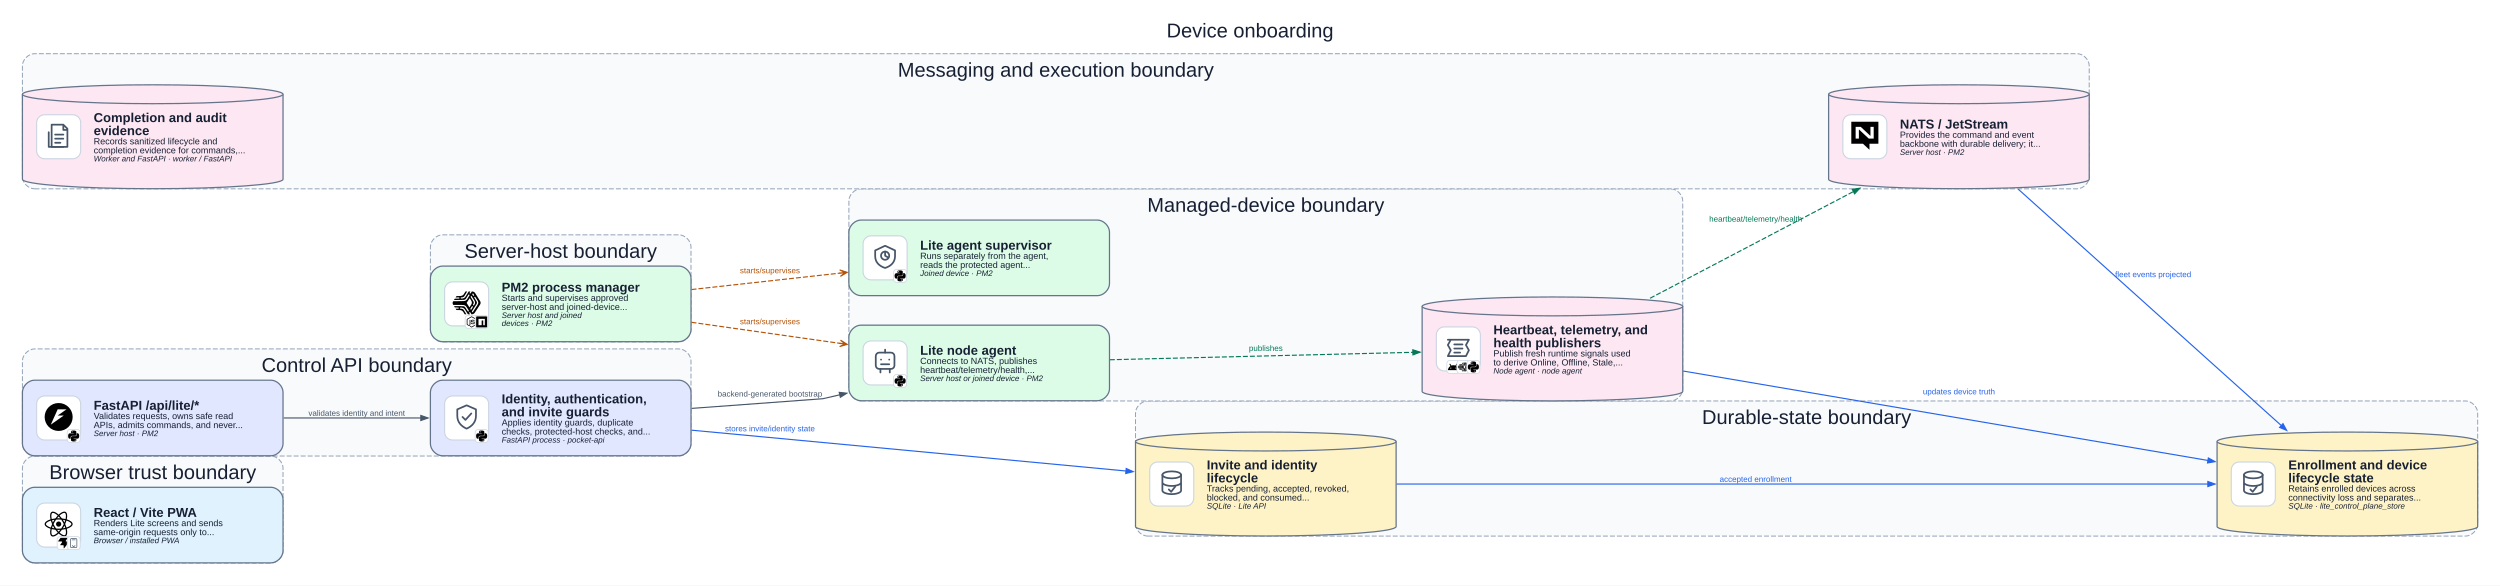
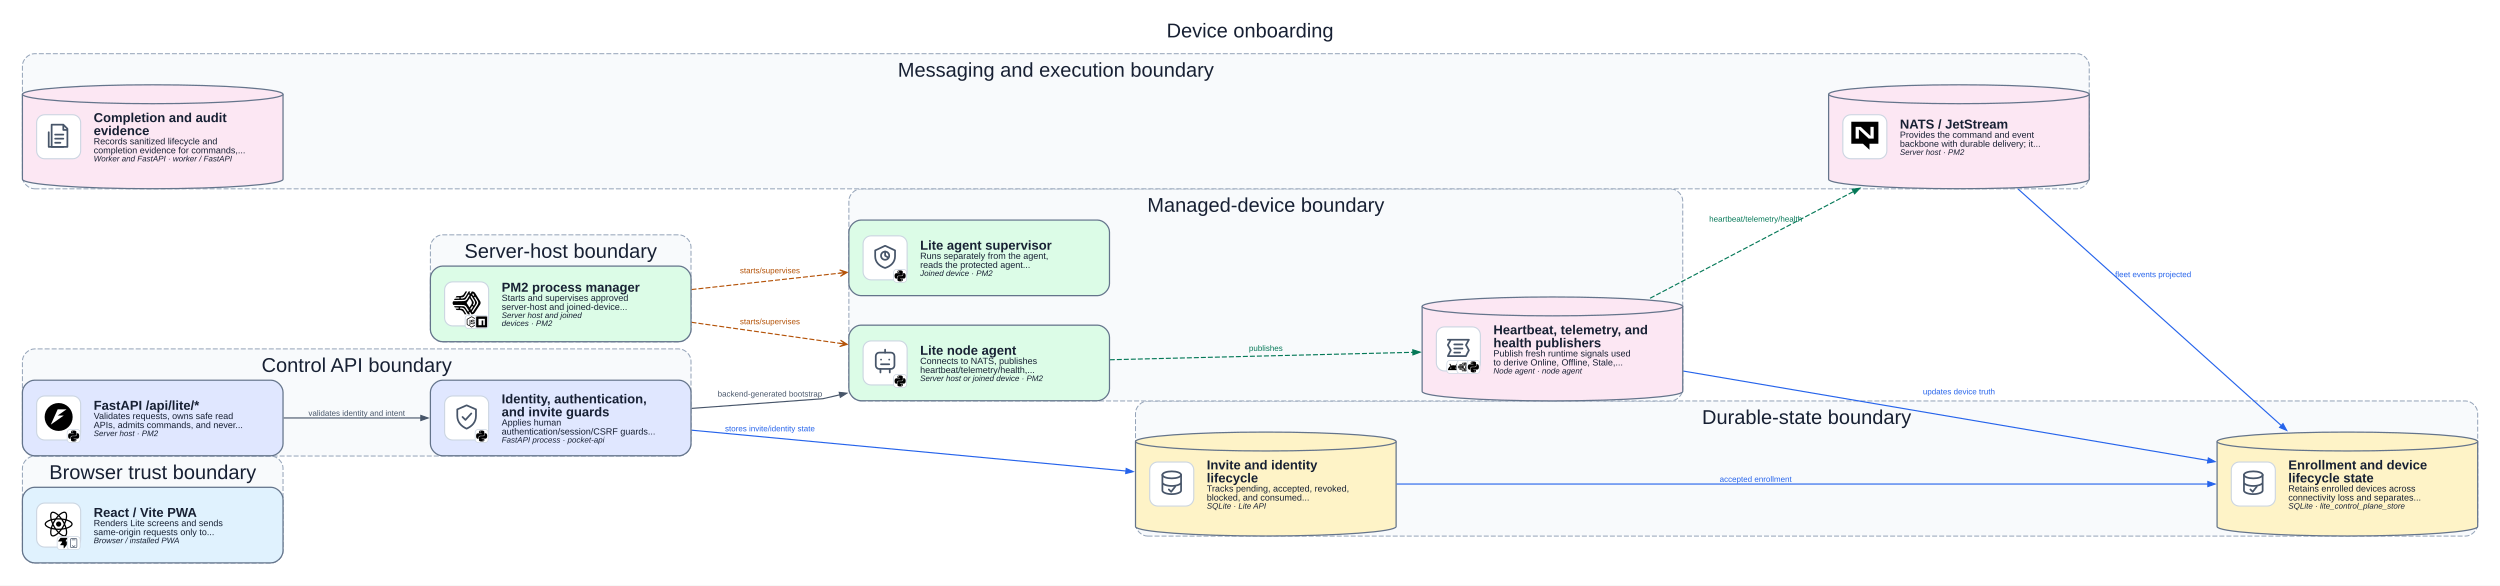
<svg xmlns="http://www.w3.org/2000/svg" xmlns:xlink="http://www.w3.org/1999/xlink" id="pocketlab-device-onboarding-light" role="img" aria-labelledby="pocketlab-device-onboarding-light-title pocketlab-device-onboarding-light-desc" width="2498.00" height="585.00" preserveAspectRatio="xMidYMid meet" focusable="false" viewBox="0.00 0.00 2498.00 585.00">
  <defs class="pl-architecture-icon-symbols">
    <symbol id="pl-icon-brand-android" viewBox="0 0 24 24" overflow="visible">
      <path d="M18.439 5.559c-.675 1.166-1.352 2.332-2.027 3.498-.037-.015-.074-.029-.111-.043-1.825-.696-3.484-.8-4.42-.787-1.855.018-3.354.464-4.26.82-.084-.149-1.753-3.021-2.022-3.486a1.145 1.145 0 0 0-.141-.191c-.331-.364-.905-.486-1.379-.203-.475.282-.714.936-.389 1.502 1.947 3.37-.097-.216 1.947 3.359.017.031-.495.264-1.393 1.018C2.899 12.176.452 14.772 0 18.99h24c-.119-1.111-.369-2.099-.746-3.068-.744-1.912-1.843-3.293-2.74-4.184a12.105 12.105 0 0 0-2.131-1.688c.659-1.122 1.312-2.256 1.965-3.385.208-.361.189-.796-.008-1.119a1.1 1.1 0 0 0-.852-.533c-.522-.054-.939.313-1.049.545zm-.039 8.461c.394.593.324 1.331-.156 1.65-.48.32-1.188.099-1.582-.494-.394-.593-.324-1.331.156-1.65.473-.315 1.181-.109 1.582.494zM7.207 13.527c.48.32.551 1.058.156 1.65-.394.593-1.104.814-1.584.494-.48-.32-.55-1.058-.156-1.65.401-.602 1.109-.811 1.584-.494z" />
    </symbol>
    <symbol id="pl-icon-brand-fastapi" viewBox="0 0 24 24" overflow="visible">
      <path d="M12 .039C5.373.038 0 5.393 0 11.999c-.001 6.607 5.372 11.963 12 11.963 6.628 0 12.001-5.356 12-11.963-0-6.606-5.373-11.96-12-11.96m-.829 5.415h7.55l-7.58 5.328h5.183L5.279 18.544q2.947-6.544 5.892-13.09" />
    </symbol>
    <symbol id="pl-icon-brand-nats" viewBox="0 0 24 24" overflow="visible">
      <path d="M12.004 0H.404v18.807h9.938l1.714 1.602v-.026L15.966 24v-5.193h7.63V0H12.003zm7.578 14.45H15.38L6.898 6.519v7.93H4.116V4.376h4.349l8.344 7.784V4.375h2.773V14.45z" />
    </symbol>
    <symbol id="pl-icon-brand-nodejs" viewBox="0 0 24 24" overflow="visible">
      <path d="M11.998,24c-0.321,0-0.641-0.084-0.922-0.247l-2.936-1.737c-0.438-0.245-0.224-0.332-0.08-0.383 c0.585-0.203,0.703-0.25,1.328-0.604c0.065-0.037,0.151-0.023,0.218,0.017l2.256,1.339c0.082,0.045,0.197,0.045,0.272,0l8.795-5.076 c0.082-0.047,0.134-0.141,0.134-0.238V6.921c0-0.099-0.053-0.192-0.137-0.242l-8.791-5.072c-0.081-0.047-0.189-0.047-0.271,0 L3.075,6.68C2.99,6.729,2.936,6.825,2.936,6.921v10.15c0,0.097,0.054,0.189,0.139,0.235l2.409,1.392 c1.307,0.654,2.108-0.116,2.108-0.89V7.787c0-0.142,0.114-0.253,0.256-0.253h1.115c0.139,0,0.255,0.112,0.255,0.253v10.021 c0,1.745-0.95,2.745-2.604,2.745c-0.508,0-0.909,0-2.026-0.551L2.28,18.675c-0.57-0.329-0.922-0.945-0.922-1.604V6.921 c0-0.659,0.353-1.275,0.922-1.603l8.795-5.082c0.557-0.315,1.296-0.315,1.848,0l8.794,5.082c0.57,0.329,0.924,0.944,0.924,1.603 v10.15c0,0.659-0.354,1.273-0.924,1.604l-8.794,5.078C12.643,23.916,12.324,24,11.998,24z M19.099,13.993 c0-1.9-1.284-2.406-3.987-2.763c-2.731-0.361-3.009-0.548-3.009-1.187c0-0.528,0.235-1.233,2.258-1.233 c1.807,0,2.473,0.389,2.747,1.607c0.024,0.115,0.129,0.199,0.247,0.199h1.141c0.071,0,0.138-0.031,0.186-0.081 c0.048-0.054,0.074-0.123,0.067-0.196c-0.177-2.098-1.571-3.076-4.388-3.076c-2.508,0-4.004,1.058-4.004,2.833 c0,1.925,1.488,2.457,3.895,2.695c2.88,0.282,3.103,0.703,3.103,1.269c0,0.983-0.789,1.402-2.642,1.402 c-2.327,0-2.839-0.584-3.011-1.742c-0.02-0.124-0.126-0.215-0.253-0.215h-1.137c-0.141,0-0.254,0.112-0.254,0.253 c0,1.482,0.806,3.248,4.655,3.248C17.501,17.007,19.099,15.91,19.099,13.993z" />
    </symbol>
    <symbol id="pl-icon-brand-npm" viewBox="0 0 24 24" overflow="visible">
      <path d="M1.763 0C.786 0 0 .786 0 1.763v20.474C0 23.214.786 24 1.763 24h20.474c.977 0 1.763-.786 1.763-1.763V1.763C24 .786 23.214 0 22.237 0zM5.13 5.323l13.837.019-.009 13.836h-3.464l.01-10.382h-3.456L12.04 19.17H5.113z" />
    </symbol>
    <symbol id="pl-icon-brand-pm2" viewBox="0 0 24 24" overflow="visible">
      <path d="M10.43 3.223c-.83 1.386-.906 1.499-1.21 1.81-.633.654-1.417 1.003-2.415 1.074-.187.013-1.265.033-2.702.05-.638.008-.75.011-.766.028-.01.011-.185.274-.39.586l-.37.565.104.005c.056.003.443-.003.858-.011a93.159 93.163 0 011.335-.019c.572 0 .58 0 .667.03.246.084.393.306.355.533a.504.504 0 01-.394.42c-.104.027-.375.034-2.821.075-.426.007-.78.015-.784.02a30.5 30.5 0 00-.747 1.145c.004.004.405 0 .893-.007 3.13-.051 5.844-.092 6.6-.1.727-.008.995-.02 1.19-.054.54-.092.954-.297 1.31-.65.253-.252.475-.572.852-1.23.125-.217.262-.45.307-.52l.138-.223c.033-.054.07-.11.082-.125.033-.038.1-.146.14-.23.034-.07.534-.906.75-1.257.15-.242.232-.312.42-.355.26-.06.58.102.653.332.06.188.033.305-.136.59-1.21 2.035-1.65 2.764-1.887 3.123-.672 1.018-1.684 1.564-2.991 1.613-.105.003-.773.015-1.486.026l-2.052.031-1.591.027a1166.545 1166.596 0 01-3.102.048c-.502.005-.761.013-.78.022a.723.723 0 00-.12.186 2.87 2.87 0 00-.285.793.427.427 0 01-.039.132c-.024.007-.02.787.003.81a.41.41 0 01.04.135c.057.285.197.616.395.932l.092.147 1.316.008c.724.004 2.597.015 4.164.021 1.692.008 2.914.019 3.01.027.318.026.488.052.75.118a3.374 3.374 0 011.652.95c.255.264.38.44.941 1.339.366.584 1.455 2.363 1.494 2.44.142.28.05.571-.223.7a.588.588 0 01-.518.01c-.145-.072-.152-.08-.9-1.29a85.42 85.42 0 00-.512-.822 26.09 26.091 0 01-.344-.565c-.37-.62-.588-.93-.82-1.162a2.367 2.367 0 00-1.164-.627c-.286-.064-.338-.066-2.328-.077a590.763 590.789 0 00-3.215-.014c-.738 0-1.634-.005-1.99-.008-.517-.008-.647-.007-.647.007 0 .008.156.27.348.578l.348.56.332.003c2.407.019 2.53.02 2.619.037.194.04.309.123.386.28a.35.35 0 01.05.212.43.43 0 01-.143.342.568.568 0 01-.251.142c-.075.022-.142.024-1.214.02-.92-.003-1.134 0-1.126.013.04.072.695 1.125.704 1.135.008.007.592.016 1.508.021 1.23.008 1.527.013 1.673.03 1.105.13 1.942.603 2.573 1.457.117.158.248.366.912 1.44l.466.754h.714c.392 0 .714-.003.714-.007s-.257-.42-.57-.924a493.191 493.213 0 01-1.49-2.407 12.643 12.644 0 00-.274-.43 2.395 2.395 0 00-1.434-.97c-.252-.061-.428-.077-.874-.083-.446-.006-.522-.016-.646-.08a.552.552 0 01-.231-.227c-.033-.065-.037-.088-.037-.211 0-.127.003-.145.037-.208a.557.557 0 01.357-.275c.07-.021.13-.024.52-.024.345 0 .48.005.625.024.937.12 1.64.445 2.224 1.027.276.276.397.443.758 1.042.127.209.412.672.636 1.028l1.05 1.686.644 1.04h.905c.722 0 .905-.005.9-.018a23.922 23.923 0 00-.24-.39c-.46-.737-.493-.796-.513-.943-.027-.206.118-.419.345-.5a.548.548 0 01.6.134c.064.063.414.61.936 1.465l.156.255.178-.009a3.32 3.32 0 001.31-.325c.065-.03.125-.056.134-.059a3.149 3.149 0 001.078-.886 541.326 541.35 0 002.393-3.65c2.484-3.806 2.433-3.724 2.554-4.086a2.682 2.682 0 00-.115-2.016c-.048-.103-.838-1.387-2.263-3.683a536.842 536.866 0 00-2.253-3.617 2.936 2.936 0 00-1.1-.915 3.19 3.191 0 00-.902-.316c-.18-.033-.193-.036-.183-.052.004-.008-.106-.01-.292-.01l-.298.005-.265.44c-.588.98-.643 1.068-.726 1.151a.568.568 0 01-.309.169c-.222.04-.496-.093-.59-.287-.03-.057-.033-.084-.033-.204 0-.187-.009-.167.504-1.01a3.41 3.41 0 00.147-.254c0-.007-.29-.012-.71-.012h-.71l-.019.03a441.636 441.636 0 01-1.829 3.028c-.21.347-.468.776-.57.953-.231.396-.326.54-.49.744a4.123 4.123 0 01-.563.56c-.53.411-1.17.66-1.92.747-.361.042-.884.048-1.072.013a.576.576 0 01-.384-.276c-.033-.065-.037-.083-.037-.21 0-.12.004-.147.034-.21a.542.542 0 01.352-.279c.073-.02.16-.027.515-.037.264-.007.485-.02.578-.033a3.15 3.15 0 00.599-.15c.164-.065.396-.19.532-.288a2.87 2.87 0 00.53-.526c.056-.074.325-.509.599-.966.273-.458.8-1.334 1.171-1.947.37-.614.677-1.124.68-1.135.006-.016-.098-.018-.703-.018h-.708l-.622 1.035zm7.036.536c0 .01.005.02.012.022.005.001.101.149.212.327.506.81.692 1.117.72 1.194.036.1.04.231.008.323a.646.646 0 01-.24.262.543.543 0 01-.657-.088c-.08-.075-.165-.201-.46-.685-.11-.182-.214-.346-.229-.366-.016-.024-.022-.046-.016-.066.01-.031.56-.88.601-.925.027-.03.05-.03.05.003zM16.08 5.896c-.004.007 0 .013.005.016.012.004 1.003 1.593 1.574 2.523.48.778.696 1.127.88 1.413.301.469.413.687.526 1.026.115.342.16.653.147 1.005-.007.24-.03.39-.088.624-.102.4-.325.866-.61 1.278-.09.128-.273.322-.304.322-.01 0-.02.005-.02.012 0 .006-.039.025-.086.04a.633.633 0 01-.39-.012.661.661 0 01-.294-.283c-.032-.067-.034-.087-.029-.19.007-.14.036-.202.231-.503.25-.385.352-.596.424-.885.124-.49.063-.976-.184-1.46-.049-.095-.36-.606-.692-1.138a342.675 342.69 0 01-1.16-1.867c-.308-.496-.569-.918-.584-.938-.014-.021-.024-.045-.02-.054.01-.027.59-.907.62-.938.02-.022.03-.026.043-.016.01.008.015.02.01.026zm3.142.909a.59.59 0 01.26.188c.095.117 1.425 2.23 1.911 3.04.28.462.41.75.5 1.103.062.243.086.431.086.689 0 .343-.037.57-.145.897-.126.382-.217.553-.658 1.236-.16.25-.998 1.548-1.858 2.887l-1.862 2.89c-.163.253-.303.47-.31.485-.008.013-.019.023-.027.02a20.635 20.636 0 01-.625-1.006c0-.009.012-.033.025-.052a8337.117 8337.482 0 013.846-5.967c.205-.318.266-.429.343-.62a1.95 1.95 0 00.15-.84c-.014-.316-.077-.54-.254-.894-.13-.266-.255-.476-.562-.95-.125-.193-.269-.42-.319-.504a76.564 76.567 0 00-.486-.789c-.764-1.226-.755-1.21-.757-1.35 0-.118.04-.212.128-.307a.67.67 0 01.32-.184.633.633 0 01.294.027zm-4.54 1.215l.2.325c1.091 1.747 1.137 1.824 1.247 2.043.461.919.465 1.832.014 2.735-.096.19-.135.255-.767 1.236-.848 1.32-.947 1.47-.974 1.5-.022.022-.025.024-.025.003 0-.012-.533-.881-1.184-1.93a193.219 193.227 0 01-1.184-1.918c0-.007.554-.858 1.233-1.892a612.753 612.78 0 001.314-2.007.706.706 0 01.096-.127c.007 0 .02.014.03.033zm2.437 6.843a.675.675 0 01.277.26.469.469 0 01.041.153c.01.133-.024.21-.264.588a820.264 820.3 0 01-1.25 1.954l-.125.194c-.022.04-.026.042-.048.026a29.746 29.747 0 01-.605-.97c-.012-.03 1.237-1.975 1.327-2.068a.55.55 0 01.446-.182.436.436 0 01.201.045z" />
    </symbol>
    <symbol id="pl-icon-brand-python" viewBox="0 0 24 24" overflow="visible">
      <path d="M14.25.18l.9.2.73.26.59.3.45.32.34.34.25.34.16.33.1.3.04.26.02.2-.01.13V8.5l-.05.63-.13.55-.21.46-.26.38-.3.31-.33.25-.35.19-.35.14-.33.1-.3.07-.26.04-.21.02H8.77l-.69.05-.59.14-.5.22-.41.27-.33.32-.27.35-.2.36-.15.37-.1.35-.07.32-.04.27-.02.21v3.06H3.17l-.21-.03-.28-.07-.32-.12-.35-.18-.36-.26-.36-.36-.35-.46-.32-.59-.28-.73-.21-.88-.14-1.05-.05-1.23.06-1.22.16-1.04.24-.87.32-.71.36-.57.4-.44.42-.33.42-.24.4-.16.36-.1.32-.05.24-.01h.16l.06.01h8.16v-.83H6.18l-.01-2.75-.02-.37.05-.34.11-.31.17-.28.25-.26.31-.23.38-.2.44-.18.51-.15.58-.12.64-.1.71-.06.77-.04.84-.02 1.27.05zm-6.3 1.98l-.23.33-.08.41.08.41.23.34.33.22.41.09.41-.09.33-.22.23-.34.08-.41-.08-.41-.23-.33-.33-.22-.41-.09-.41.09zm13.09 3.95l.28.06.32.12.35.18.36.27.36.35.35.47.32.59.28.73.21.88.14 1.04.05 1.23-.06 1.23-.16 1.04-.24.86-.32.71-.36.57-.4.45-.42.33-.42.24-.4.16-.36.09-.32.05-.24.02-.16-.01h-8.22v.82h5.84l.01 2.76.02.36-.05.34-.11.31-.17.29-.25.25-.31.24-.38.2-.44.17-.51.15-.58.13-.64.09-.71.07-.77.04-.84.01-1.27-.04-1.07-.14-.9-.2-.73-.25-.59-.3-.45-.33-.34-.34-.25-.34-.16-.33-.1-.3-.04-.25-.02-.2.01-.13v-5.34l.05-.64.13-.54.21-.46.26-.38.3-.32.33-.24.35-.2.35-.14.33-.1.3-.06.26-.04.21-.02.13-.01h5.84l.69-.05.59-.14.5-.21.41-.28.33-.32.27-.35.2-.36.15-.36.1-.35.07-.32.04-.28.02-.21V6.07h2.09l.14.01zm-6.47 14.25l-.23.33-.08.41.08.41.23.33.33.23.41.08.41-.08.33-.23.23-.33.08-.41-.08-.41-.23-.33-.33-.23-.41-.08-.41.08z" />
    </symbol>
    <symbol id="pl-icon-brand-react" viewBox="0 0 24 24" overflow="visible">
      <path d="M14.23 12.004a2.236 2.236 0 0 1-2.235 2.236 2.236 2.236 0 0 1-2.236-2.236 2.236 2.236 0 0 1 2.235-2.236 2.236 2.236 0 0 1 2.236 2.236zm2.648-10.69c-1.346 0-3.107.96-4.888 2.622-1.78-1.653-3.542-2.602-4.887-2.602-.41 0-.783.093-1.106.278-1.375.793-1.683 3.264-.973 6.365C1.98 8.917 0 10.42 0 12.004c0 1.59 1.99 3.097 5.043 4.03-.704 3.113-.39 5.588.988 6.38.32.187.69.275 1.102.275 1.345 0 3.107-.96 4.888-2.624 1.78 1.654 3.542 2.603 4.887 2.603.41 0 .783-.09 1.106-.275 1.374-.792 1.683-3.263.973-6.365C22.02 15.096 24 13.59 24 12.004c0-1.59-1.99-3.097-5.043-4.032.704-3.11.39-5.587-.988-6.38-.318-.184-.688-.277-1.092-.278zm-.005 1.09v.006c.225 0 .406.044.558.127.666.382.955 1.835.73 3.704-.054.46-.142.945-.25 1.44-.96-.236-2.006-.417-3.107-.534-.66-.905-1.345-1.727-2.035-2.447 1.592-1.48 3.087-2.292 4.105-2.295zm-9.77.02c1.012 0 2.514.808 4.11 2.28-.686.72-1.37 1.537-2.02 2.442-1.107.117-2.154.298-3.113.538-.112-.49-.195-.964-.254-1.42-.23-1.868.054-3.32.714-3.707.19-.09.4-.127.563-.132zm4.882 3.05c.455.468.91.992 1.36 1.564-.44-.02-.89-.034-1.345-.034-.46 0-.915.01-1.36.034.44-.572.895-1.096 1.345-1.565zM12 8.1c.74 0 1.477.034 2.202.093.406.582.802 1.203 1.183 1.86.372.64.71 1.29 1.018 1.946-.308.655-.646 1.31-1.013 1.95-.38.66-.773 1.288-1.18 1.87-.728.063-1.466.098-2.21.098-.74 0-1.477-.035-2.202-.093-.406-.582-.802-1.204-1.183-1.86-.372-.64-.71-1.29-1.018-1.946.303-.657.646-1.313 1.013-1.954.38-.66.773-1.286 1.18-1.868.728-.064 1.466-.098 2.21-.098zm-3.635.254c-.24.377-.48.763-.704 1.16-.225.39-.435.782-.635 1.174-.265-.656-.49-1.31-.676-1.947.64-.15 1.315-.283 2.015-.386zm7.26 0c.695.103 1.365.23 2.006.387-.18.632-.405 1.282-.66 1.933-.2-.39-.41-.783-.64-1.174-.225-.392-.465-.774-.705-1.146zm3.063.675c.484.15.944.317 1.375.498 1.732.74 2.852 1.708 2.852 2.476-.005.768-1.125 1.74-2.857 2.475-.42.18-.88.342-1.355.493-.28-.958-.646-1.956-1.1-2.98.45-1.017.81-2.01 1.085-2.964zm-13.395.004c.278.96.645 1.957 1.1 2.98-.45 1.017-.812 2.01-1.086 2.964-.484-.15-.944-.318-1.37-.5-1.732-.737-2.852-1.706-2.852-2.474 0-.768 1.12-1.742 2.852-2.476.42-.18.88-.342 1.356-.494zm11.678 4.28c.265.657.49 1.312.676 1.948-.64.157-1.316.29-2.016.39.24-.375.48-.762.705-1.158.225-.39.435-.788.636-1.18zm-9.945.02c.2.392.41.783.64 1.175.23.39.465.772.705 1.143-.695-.102-1.365-.23-2.006-.386.18-.63.406-1.282.66-1.933zM17.92 16.32c.112.493.2.968.254 1.423.23 1.868-.054 3.32-.714 3.708-.147.09-.338.128-.563.128-1.012 0-2.514-.807-4.11-2.28.686-.72 1.37-1.536 2.02-2.44 1.107-.118 2.154-.3 3.113-.54zm-11.83.01c.96.234 2.006.415 3.107.532.66.905 1.345 1.727 2.035 2.446-1.595 1.483-3.092 2.295-4.11 2.295-.22-.005-.406-.05-.553-.132-.666-.38-.955-1.834-.73-3.703.054-.46.142-.944.25-1.438zm4.56.64c.44.02.89.034 1.345.034.46 0 .915-.01 1.36-.034-.44.572-.895 1.095-1.345 1.565-.455-.47-.91-.993-1.36-1.565z" />
    </symbol>
    <symbol id="pl-icon-brand-vite" viewBox="0 0 24 24" overflow="visible">
      <path d="M13.056 23.238a.57.57 0 0 1-1.02-.355v-5.202c0-.63-.512-1.143-1.144-1.143H5.148a.57.57 0 0 1-.464-.903l3.777-5.29c.54-.753 0-1.804-.93-1.804H.57a.574.574 0 0 1-.543-.746.6.6 0 0 1 .08-.157L5.008.78a.57.57 0 0 1 .467-.24h14.589a.57.57 0 0 1 .466.903l-3.778 5.29c-.54.755 0 1.806.93 1.806h5.745c.238 0 .424.138.513.322a.56.56 0 0 1-.063.603z" />
    </symbol>
    <symbol id="pl-icon-semantic-agent" viewBox="0 0 48 48" overflow="visible">
      <g fill="none" stroke="#475569" stroke-width="3" stroke-linecap="round" stroke-linejoin="round">
        <rect x="8" y="8" width="32" height="28" rx="6" />
        <path d="M16 36v6M32 36v6M17 20h.1M31 20h.1M17 28h14M24 8V3" />
      </g>
    </symbol>
    <symbol id="pl-icon-semantic-api-guard" viewBox="0 0 48 48" overflow="visible">
      <g fill="none" stroke="#475569" stroke-width="3" stroke-linecap="round" stroke-linejoin="round">
        <path d="M24 4l16 7v11c0 11-7 18-16 22C15 40 8 33 8 22V11z" />
        <path d="M17 24l5 5 10-11" />
      </g>
    </symbol>
    <symbol id="pl-icon-semantic-durable-state" viewBox="0 0 48 48" overflow="visible">
      <g fill="none" stroke="#475569" stroke-width="3" stroke-linecap="round" stroke-linejoin="round">
        <ellipse cx="24" cy="10" rx="16" ry="6" />
        <path d="M8 10v27c0 3 7 6 16 6s16-3 16-6V10M8 23c0 3 7 6 16 6s16-3 16-6" />
        <path d="M19 35l4 4 7-9" />
      </g>
    </symbol>
    <symbol id="pl-icon-semantic-event" viewBox="0 0 48 48" overflow="visible">
      <g fill="none" stroke="#475569" stroke-width="3" stroke-linecap="round" stroke-linejoin="round">
        <path d="M6 10h36l-5 9 5 9-5 10H6l5-10-5-9 5-9z" />
        <path d="M17 18h14M17 25h14M17 32h10" />
      </g>
    </symbol>
    <symbol id="pl-icon-semantic-evidence" viewBox="0 0 48 48" overflow="visible">
      <g fill="none" stroke="#475569" stroke-width="3" stroke-linecap="round" stroke-linejoin="round">
        <path d="M12 5h20l7 7v31H12zM32 5v9h7" />
        <path d="M18 22h14M18 29h14M18 36h9" />
        <path d="M7 18v25h25" />
      </g>
    </symbol>
    <symbol id="pl-icon-semantic-pwa" viewBox="0 0 48 48" overflow="visible">
      <g fill="none" stroke="#475569" stroke-width="3" stroke-linecap="round" stroke-linejoin="round">
        <rect x="10" y="4" width="28" height="40" rx="5" />
        <path d="M17 10h14M18 35l6 5 6-5" />
      </g>
    </symbol>
    <symbol id="pl-icon-semantic-supervisor" viewBox="0 0 48 48" overflow="visible">
      <g fill="none" stroke="#475569" stroke-width="3" stroke-linecap="round" stroke-linejoin="round">
        <path d="M24 5l17 8v10c0 10-7 17-17 20C14 40 7 33 7 23V13z" />
        <circle cx="24" cy="22" r="7" />
        <path d="M24 15v7l5 3" />
      </g>
    </symbol>
  </defs>
  <g id="graph0" class="graph" transform="scale(1 1) rotate(0) translate(14.4 570.65)">
    <polygon fill="#ffffff" stroke="none" points="-14.4,14.4 -14.4,-570.65 2483.7,-570.65 2483.7,14.4 -14.4,14.4" />
    <text xml:space="preserve" text-anchor="middle" x="1234.65" y="-533.25" font-family="Arial" font-size="20.00" fill="#172033">Device onboarding</text>
    <g id="clust1" class="cluster">
      <path fill="#f8fafc" stroke="#94a3b8" stroke-dasharray="5,2" d="M20,-8C20,-8 256.4,-8 256.4,-8 262.4,-8 268.4,-14 268.4,-20 268.4,-20 268.4,-103 268.4,-103 268.4,-109 262.4,-115 256.4,-115 256.4,-115 20,-115 20,-115 14,-115 8,-109 8,-103 8,-103 8,-20 8,-20 8,-14 14,-8 20,-8" />
      <text xml:space="preserve" text-anchor="middle" x="138.2" y="-92" font-family="Arial" font-size="20.00" fill="#172033">Browser trust boundary</text>
    </g>
    <g id="clust2" class="cluster">
      <path fill="#f8fafc" stroke="#94a3b8" stroke-dasharray="5,2" d="M20,-115C20,-115 664.05,-115 664.05,-115 670.05,-115 676.05,-121 676.05,-127 676.05,-127 676.05,-210 676.05,-210 676.05,-216 670.05,-222 664.05,-222 664.05,-222 20,-222 20,-222 14,-222 8,-216 8,-210 8,-210 8,-127 8,-127 8,-121 14,-115 20,-115" />
      <text xml:space="preserve" text-anchor="middle" x="342.02" y="-199" font-family="Arial" font-size="20.00" fill="#172033">Control API boundary</text>
    </g>
    <g id="clust3" class="cluster">
      <path fill="#f8fafc" stroke="#94a3b8" stroke-dasharray="5,2" d="M1132.2,-35C1132.2,-35 2449.3,-35 2449.3,-35 2455.3,-35 2461.3,-41 2461.3,-47 2461.3,-47 2461.3,-158 2461.3,-158 2461.3,-164 2455.3,-170 2449.3,-170 2449.3,-170 1132.2,-170 1132.2,-170 1126.2,-170 1120.2,-164 1120.2,-158 1120.2,-158 1120.2,-47 1120.2,-47 1120.2,-41 1126.2,-35 1132.2,-35" />
      <text xml:space="preserve" text-anchor="middle" x="1790.75" y="-147" font-family="Arial" font-size="20.00" fill="#172033">Durable-state boundary</text>
    </g>
    <g id="clust4" class="cluster">
      <path fill="#f8fafc" stroke="#94a3b8" stroke-dasharray="5,2" d="M845.8,-170C845.8,-170 1655,-170 1655,-170 1661,-170 1667,-176 1667,-182 1667,-182 1667,-370 1667,-370 1667,-376 1661,-382 1655,-382 1655,-382 845.8,-382 845.8,-382 839.8,-382 833.8,-376 833.8,-370 833.8,-370 833.8,-182 833.8,-182 833.8,-176 839.8,-170 845.8,-170" />
      <text xml:space="preserve" text-anchor="middle" x="1250.4" y="-359" font-family="Arial" font-size="20.00" fill="#172033">Managed-device boundary</text>
    </g>
    <g id="clust5" class="cluster">
      <path fill="#f8fafc" stroke="#94a3b8" stroke-dasharray="5,2" d="M20,-382C20,-382 2061.15,-382 2061.15,-382 2067.15,-382 2073.15,-388 2073.15,-394 2073.15,-394 2073.15,-505 2073.15,-505 2073.15,-511 2067.15,-517 2061.15,-517 2061.15,-517 20,-517 20,-517 14,-517 8,-511 8,-505 8,-505 8,-394 8,-394 8,-388 14,-382 20,-382" />
      <text xml:space="preserve" text-anchor="middle" x="1040.57" y="-494" font-family="Arial" font-size="20.00" fill="#172033">Messaging and execution boundary</text>
    </g>
    <g id="clust6" class="cluster">
      <path fill="#f8fafc" stroke="#94a3b8" stroke-dasharray="5,2" d="M427.65,-229C427.65,-229 664.05,-229 664.05,-229 670.05,-229 676.05,-235 676.05,-241 676.05,-241 676.05,-324 676.05,-324 676.05,-330 670.05,-336 664.05,-336 664.05,-336 427.65,-336 427.65,-336 421.65,-336 415.65,-330 415.65,-324 415.65,-324 415.65,-241 415.65,-241 415.65,-235 421.65,-229 427.65,-229" />
      <text xml:space="preserve" text-anchor="middle" x="545.85" y="-313" font-family="Arial" font-size="20.00" fill="#172033">Server-host boundary</text>
    </g>
    <g id="edge2" class="edge">
      <g id="a_edge2">
        <a xlink:title="validates identity and intent (Python)">
          <path fill="none" stroke="#475569" stroke-width="1.15" d="M268.94,-153C312.73,-153 361.77,-153 406.22,-153" />
          <polygon fill="#475569" stroke="#475569" stroke-width="1.15" points="406.1,-155.52 413.3,-153 406.1,-150.48 406.1,-155.52" />
        </a>
      </g>
      <text xml:space="preserve" text-anchor="middle" x="342.02" y="-155.15" font-family="Arial" font-size="8.00" fill="#475569">validates identity and intent</text>
    </g>
    <g id="edge9" class="edge">
      <g id="a_edge9">
        <a xlink:title="stores invite/identity state (SQLite)">
          <path fill="none" stroke="#2563eb" stroke-width="1.15" d="M676.53,-140.82C799.87,-129.23 984.83,-111.85 1110.99,-100" />
          <polygon fill="#2563eb" stroke="#2563eb" stroke-width="1.15" points="1110.92,-102.54 1117.85,-99.36 1110.45,-97.52 1110.92,-102.54" />
        </a>
      </g>
      <text xml:space="preserve" text-anchor="middle" x="754.92" y="-139.69" font-family="Arial" font-size="8.00" fill="#2563eb">stores invite/identity state</text>
    </g>
    <g id="edge3" class="edge">
      <g id="a_edge3">
        <a xlink:title="backend-generated bootstrap (Shell artifact)">
          <path fill="none" stroke="#475569" stroke-width="1.15" d="M676.56,-162.57C742.05,-167.4 807.8,-172.25 807.8,-172.25 807.8,-172.25 814.35,-173.76 824.76,-176.16" />
          <polygon fill="#475569" stroke="#475569" stroke-width="1.15" points="824.15,-178.6 831.73,-177.76 825.28,-173.69 824.15,-178.6" />
        </a>
      </g>
      <text xml:space="preserve" text-anchor="middle" x="754.92" y="-174.4" font-family="Arial" font-size="8.00" fill="#475569">backend-generated bootstrap</text>
    </g>
    <g id="edge4" class="edge">
      <g id="a_edge4">
        <a xlink:title="accepted enrollment (SQLite)">
          <path fill="none" stroke="#2563eb" stroke-width="1.15" d="M1380.98,-87C1585.58,-87 1981.75,-87 2191.7,-87" />
          <polygon fill="#2563eb" stroke="#2563eb" stroke-width="1.15" points="2191.69,-89.52 2198.89,-87 2191.69,-84.48 2191.69,-89.52" />
        </a>
      </g>
      <text xml:space="preserve" text-anchor="middle" x="1739.87" y="-89.15" font-family="Arial" font-size="8.00" fill="#2563eb">accepted enrollment</text>
    </g>
    <g id="edge1" class="edge">
      <g id="a_edge1">
        <a xlink:title="publishes (NATS)">
          <path fill="none" stroke="#047857" stroke-width="1.15" stroke-dasharray="5,2" d="M1094.52,-211.18C1184.86,-213.39 1305.25,-216.35 1397.46,-218.61" />
          <polygon fill="#047857" stroke="#047857" stroke-width="1.15" points="1397.3,-221.12 1404.56,-218.78 1397.42,-216.09 1397.3,-221.12" />
        </a>
      </g>
      <text xml:space="preserve" text-anchor="middle" x="1250.4" y="-220.01" font-family="Arial" font-size="8.00" fill="#047857">publishes</text>
    </g>
    <g id="edge10" class="edge">
      <g id="a_edge10">
        <a xlink:title="updates device truth (SQLite)">
          <path fill="none" stroke="#2563eb" stroke-width="1.15" d="M1667.3,-199.93C1811.63,-175.34 2044.09,-135.73 2191.86,-110.55" />
          <polygon fill="#2563eb" stroke="#2563eb" stroke-width="1.15" points="2192.2,-113.05 2198.87,-109.36 2191.35,-108.08 2192.2,-113.05" />
        </a>
      </g>
      <text xml:space="preserve" text-anchor="middle" x="1942.95" y="-176.63" font-family="Arial" font-size="8.00" fill="#2563eb">updates device truth</text>
    </g>
    <g id="edge8" class="edge">
      <g id="a_edge8">
        <a xlink:title="heartbeat/telemetry/health (NATS)">
          <path fill="none" stroke="#047857" stroke-width="1.15" stroke-dasharray="5,2" d="M1634.35,-272.64C1695.71,-304.84 1775.13,-346.49 1837.9,-379.42" />
          <polygon fill="#047857" stroke="#047857" stroke-width="1.15" points="1836.38,-381.47 1843.93,-382.58 1838.72,-377 1836.38,-381.47" />
        </a>
      </g>
      <text xml:space="preserve" text-anchor="middle" x="1739.87" y="-349.14" font-family="Arial" font-size="8.00" fill="#047857">heartbeat/telemetry/health</text>
    </g>
    <g id="edge5" class="edge">
      <g id="a_edge5">
        <a xlink:title="fleet events projected (NATS/SQLite)">
          <path fill="none" stroke="#2563eb" stroke-width="1.15" d="M2002.18,-381.67C2072.84,-318.18 2191.63,-211.43 2265.18,-145.34" />
          <polygon fill="#2563eb" stroke="#2563eb" stroke-width="1.15" points="2266.75,-147.32 2270.42,-140.63 2263.38,-143.57 2266.75,-147.32" />
        </a>
      </g>
      <text xml:space="preserve" text-anchor="middle" x="2137.02" y="-293.73" font-family="Arial" font-size="8.00" fill="#2563eb">fleet events projected</text>
    </g>
    <g id="edge6" class="edge">
      <g id="a_edge6">
        <a xlink:title="starts/supervises (Local process)">
          <path fill="none" stroke="#b45309" stroke-width="1.15" stroke-dasharray="5,2" d="M676.53,-248.62C723.77,-241.92 777.32,-234.32 825.24,-227.53" />
          <polygon fill="#b45309" stroke="#b45309" stroke-width="1.15" points="832.11,-226.56 825.44,-230.78 829.95,-226.94 824.99,-227.64 824.98,-227.57 824.97,-227.49 829.92,-226.79 824.53,-224.36 832.11,-226.56" />
        </a>
      </g>
      <text xml:space="preserve" text-anchor="middle" x="754.92" y="-246.67" font-family="Arial" font-size="8.00" fill="#b45309">starts/supervises</text>
    </g>
    <g id="edge7" class="edge">
      <g id="a_edge7">
        <a xlink:title="starts/supervises (Local process)">
          <path fill="none" stroke="#b45309" stroke-width="1.15" stroke-dasharray="5,2" d="M676.53,-281.33C723.77,-286.56 777.32,-292.48 825.24,-297.77" />
          <polygon fill="#b45309" stroke="#b45309" stroke-width="1.15" points="832.11,-298.53 824.59,-300.96 829.91,-298.36 824.94,-297.81 824.95,-297.74 824.96,-297.67 829.93,-298.22 825.31,-294.52 832.11,-298.53" />
        </a>
      </g>
      <text xml:space="preserve" text-anchor="middle" x="754.92" y="-297.62" font-family="Arial" font-size="8.00" fill="#b45309">starts/supervises</text>
    </g>
    <g id="node1" class="node">
      <g id="a_node1">
        <a xlink:href="../../../../generated/production/architecture/components/pwa/" xlink:title="React / Vite PWA. Renders Lite screens and sends same-origin requests only to FastAPI through Caddy." target="_top">
          <path fill="#e0f2fe" stroke="#64748b" stroke-width="1.25" d="M256.4,-83.76C256.4,-83.76 20,-83.76 20,-83.76 14,-83.76 8,-77.76 8,-71.76 8,-71.76 8,-20.24 8,-20.24 8,-14.24 14,-8.24 20,-8.24 20,-8.24 256.4,-8.24 256.4,-8.24 262.4,-8.24 268.4,-14.24 268.4,-20.24 268.4,-20.24 268.4,-71.76 268.4,-71.76 268.4,-77.76 262.4,-83.76 256.4,-83.76" />
          <g id="a_node1_0">
            <g class="pl-node-icon" data-component="pwa" data-icon-cell="15.20,-78.00,58.00,64.00" data-icon-tile="22.20,-68.00,44.00,44.00" aria-hidden="true">
              <rect class="pl-node-icon__tile" x="22.20" y="-68.00" width="44.00" height="44.00" rx="8" fill="#ffffff" stroke="#cbd5e1" stroke-width="1.1" />
              <use class="pl-node-icon__primary" href="#pl-icon-brand-react" x="30.20" y="-61.00" width="28.00" height="28.00" preserveAspectRatio="xMidYMid meet" aria-hidden="true" />
              <rect class="pl-node-icon__badge-tile" x="42.70" y="-34.50" width="13.00" height="13.00" rx="3" fill="#ffffff" stroke="#cbd5e1" stroke-width="0.7" />
              <use class="pl-node-icon__badge" href="#pl-icon-brand-vite" x="43.70" y="-33.50" width="11.00" height="11.00" preserveAspectRatio="xMidYMid meet" aria-hidden="true" />
              <rect class="pl-node-icon__badge-tile" x="52.70" y="-34.50" width="13.00" height="13.00" rx="3" fill="#ffffff" stroke="#cbd5e1" stroke-width="0.7" />
              <use class="pl-node-icon__badge" href="#pl-icon-semantic-pwa" x="53.70" y="-33.50" width="11.00" height="11.00" preserveAspectRatio="xMidYMid meet" aria-hidden="true" />
            </g>
          </g>
          <text xml:space="preserve" text-anchor="start" x="79.2" y="-54.15" font-family="Arial" font-weight="bold" font-size="13.00" fill="#172033">React / Vite PWA</text>
          <text xml:space="preserve" text-anchor="start" x="79.2" y="-44.95" font-family="Arial" font-size="9.00" fill="#172033">Renders Lite screens and sends</text>
          <text xml:space="preserve" text-anchor="start" x="79.2" y="-35.95" font-family="Arial" font-size="9.00" fill="#172033">same-origin requests only to...</text>
          <text xml:space="preserve" text-anchor="start" x="79.2" y="-27.9" font-family="Arial" font-style="italic" font-size="8.00" fill="#172033">Browser / installed PWA</text>
        </a>
      </g>
    </g>
    <g id="node2" class="node">
      <g id="a_node2">
        <a xlink:href="../../../../generated/production/architecture/components/lite-api/" xlink:title="FastAPI /api/lite/*. Validates requests, owns safe read APIs, admits commands, and never delegates browser execution directly to NATS or shell." target="_top">
          <path fill="#e0e7ff" stroke="#64748b" stroke-width="1.25" d="M256.4,-190.76C256.4,-190.76 20,-190.76 20,-190.76 14,-190.76 8,-184.76 8,-178.76 8,-178.76 8,-127.24 8,-127.24 8,-121.24 14,-115.24 20,-115.24 20,-115.24 256.4,-115.24 256.4,-115.24 262.4,-115.24 268.4,-121.24 268.4,-127.24 268.4,-127.24 268.4,-178.76 268.4,-178.76 268.4,-184.76 262.4,-190.76 256.4,-190.76" />
          <g id="a_node2_1">
            <g class="pl-node-icon" data-component="lite-api" data-icon-cell="15.20,-185.00,58.00,64.00" data-icon-tile="22.20,-175.00,44.00,44.00" aria-hidden="true">
              <rect class="pl-node-icon__tile" x="22.20" y="-175.00" width="44.00" height="44.00" rx="8" fill="#ffffff" stroke="#cbd5e1" stroke-width="1.1" />
              <use class="pl-node-icon__primary" href="#pl-icon-brand-fastapi" x="30.20" y="-168.00" width="28.00" height="28.00" preserveAspectRatio="xMidYMid meet" aria-hidden="true" />
              <rect class="pl-node-icon__badge-tile" x="52.70" y="-141.50" width="13.00" height="13.00" rx="3" fill="#ffffff" stroke="#cbd5e1" stroke-width="0.7" />
              <use class="pl-node-icon__badge" href="#pl-icon-brand-python" x="53.70" y="-140.50" width="11.00" height="11.00" preserveAspectRatio="xMidYMid meet" aria-hidden="true" />
            </g>
          </g>
          <text xml:space="preserve" text-anchor="start" x="79.2" y="-161.15" font-family="Arial" font-weight="bold" font-size="13.00" fill="#172033">FastAPI /api/lite/*</text>
          <text xml:space="preserve" text-anchor="start" x="79.2" y="-151.95" font-family="Arial" font-size="9.00" fill="#172033">Validates requests, owns safe read</text>
          <text xml:space="preserve" text-anchor="start" x="79.2" y="-142.95" font-family="Arial" font-size="9.00" fill="#172033">APIs, admits commands, and never...</text>
          <text xml:space="preserve" text-anchor="start" x="79.2" y="-134.9" font-family="Arial" font-style="italic" font-size="8.00" fill="#172033">Server host · PM2</text>
        </a>
      </g>
    </g>
    <g id="node3" class="node">
      <g id="a_node3">
-         <a xlink:href="../../../../generated/production/architecture/components/api-guards/" xlink:title="Identity, authentication, and invite guards. Applies identity guards, duplicate checks, protected-host checks, and fail-closed invite/bootstrap acceptance." target="_top">
+         <a xlink:href="../../../../generated/production/architecture/components/api-guards/" xlink:title="Identity, authentication, and invite guards. Applies human authentication/session/CSRF guards plus device identity, duplicate, protected-host, and fail-closed invite/bootstrap acceptance guards." target="_top">
          <path fill="#e0e7ff" stroke="#64748b" stroke-width="1.25" d="M664.05,-190.76C664.05,-190.76 427.65,-190.76 427.65,-190.76 421.65,-190.76 415.65,-184.76 415.65,-178.76 415.65,-178.76 415.65,-127.24 415.65,-127.24 415.65,-121.24 421.65,-115.24 427.65,-115.24 427.65,-115.24 664.05,-115.24 664.05,-115.24 670.05,-115.24 676.05,-121.24 676.05,-127.24 676.05,-127.24 676.05,-178.76 676.05,-178.76 676.05,-184.76 670.05,-190.76 664.05,-190.76" />
          <g id="a_node3_2">
            <g class="pl-node-icon" data-component="api-guards" data-icon-cell="422.85,-185.00,58.00,64.00" data-icon-tile="429.85,-175.00,44.00,44.00" aria-hidden="true">
              <rect class="pl-node-icon__tile" x="429.85" y="-175.00" width="44.00" height="44.00" rx="8" fill="#ffffff" stroke="#cbd5e1" stroke-width="1.1" />
              <use class="pl-node-icon__primary" href="#pl-icon-semantic-api-guard" x="437.85" y="-168.00" width="28.00" height="28.00" preserveAspectRatio="xMidYMid meet" aria-hidden="true" />
              <rect class="pl-node-icon__badge-tile" x="460.35" y="-141.50" width="13.00" height="13.00" rx="3" fill="#ffffff" stroke="#cbd5e1" stroke-width="0.7" />
              <use class="pl-node-icon__badge" href="#pl-icon-brand-python" x="461.35" y="-140.50" width="11.00" height="11.00" preserveAspectRatio="xMidYMid meet" aria-hidden="true" />
            </g>
          </g>
          <text xml:space="preserve" text-anchor="start" x="486.85" y="-167.65" font-family="Arial" font-weight="bold" font-size="13.00" fill="#172033">Identity, authentication,</text>
          <text xml:space="preserve" text-anchor="start" x="486.85" y="-154.65" font-family="Arial" font-weight="bold" font-size="13.00" fill="#172033">and invite guards</text>
-           <text xml:space="preserve" text-anchor="start" x="486.85" y="-145.45" font-family="Arial" font-size="9.00" fill="#172033">Applies identity guards, duplicate</text>
-           <text xml:space="preserve" text-anchor="start" x="486.85" y="-136.45" font-family="Arial" font-size="9.00" fill="#172033">checks, protected-host checks, and...</text>
+           <text xml:space="preserve" text-anchor="start" x="486.85" y="-145.45" font-family="Arial" font-size="9.00" fill="#172033">Applies human</text>
+           <text xml:space="preserve" text-anchor="start" x="486.85" y="-136.45" font-family="Arial" font-size="9.00" fill="#172033">authentication/session/CSRF guards...</text>
          <text xml:space="preserve" text-anchor="start" x="486.85" y="-128.4" font-family="Arial" font-style="italic" font-size="8.00" fill="#172033">FastAPI process · pocket-api</text>
        </a>
      </g>
    </g>
    <g id="node4" class="node">
      <g id="a_node4">
        <a xlink:href="../../../../generated/production/architecture/components/invite-state/" xlink:title="Invite and identity lifecycle. Tracks pending, accepted, revoked, blocked, and consumed invite/identity state with duplicate and mismatch guards." target="_top">
          <path fill="#fef3c7" stroke="#64748b" stroke-width="1.25" d="M1380.6,-129.48C1380.6,-134.69 1322.24,-138.92 1250.4,-138.92 1178.56,-138.92 1120.2,-134.69 1120.2,-129.48 1120.2,-129.48 1120.2,-44.52 1120.2,-44.52 1120.2,-39.31 1178.56,-35.08 1250.4,-35.08 1322.24,-35.08 1380.6,-39.31 1380.6,-44.52 1380.6,-44.52 1380.6,-129.48 1380.6,-129.48" />
          <path fill="none" stroke="#64748b" stroke-width="1.25" d="M1380.6,-129.48C1380.6,-124.27 1322.24,-120.04 1250.4,-120.04 1178.56,-120.04 1120.2,-124.27 1120.2,-129.48" />
          <g id="a_node4_3">
            <g class="pl-node-icon" data-component="invite-state" data-icon-cell="1127.40,-119.00,58.00,64.00" data-icon-tile="1134.40,-109.00,44.00,44.00" aria-hidden="true">
              <rect class="pl-node-icon__tile" x="1134.40" y="-109.00" width="44.00" height="44.00" rx="8" fill="#ffffff" stroke="#cbd5e1" stroke-width="1.1" />
              <use class="pl-node-icon__primary" href="#pl-icon-semantic-durable-state" x="1142.40" y="-102.00" width="28.00" height="28.00" preserveAspectRatio="xMidYMid meet" aria-hidden="true" />
            </g>
          </g>
          <text xml:space="preserve" text-anchor="start" x="1191.4" y="-101.65" font-family="Arial" font-weight="bold" font-size="13.00" fill="#172033">Invite and identity</text>
          <text xml:space="preserve" text-anchor="start" x="1191.4" y="-88.65" font-family="Arial" font-weight="bold" font-size="13.00" fill="#172033">lifecycle</text>
          <text xml:space="preserve" text-anchor="start" x="1191.4" y="-79.45" font-family="Arial" font-size="9.00" fill="#172033">Tracks pending, accepted, revoked,</text>
          <text xml:space="preserve" text-anchor="start" x="1191.4" y="-70.45" font-family="Arial" font-size="9.00" fill="#172033">blocked, and consumed...</text>
          <text xml:space="preserve" text-anchor="start" x="1191.4" y="-62.4" font-family="Arial" font-style="italic" font-size="8.00" fill="#172033">SQLite · Lite API</text>
        </a>
      </g>
    </g>
    <g id="node5" class="node">
      <g id="a_node5">
        <a xlink:href="../../../../generated/production/architecture/components/device-state/" xlink:title="Enrollment and device lifecycle state. Retains enrolled devices across connectivity loss and separates durable enrollment, current state, health, supervisor state, and recovery history." target="_top">
          <path fill="#fef3c7" stroke="#64748b" stroke-width="1.25" d="M2461.3,-129.48C2461.3,-134.69 2402.94,-138.92 2331.1,-138.92 2259.26,-138.92 2200.9,-134.69 2200.9,-129.48 2200.9,-129.48 2200.9,-44.52 2200.9,-44.52 2200.9,-39.31 2259.26,-35.08 2331.1,-35.08 2402.94,-35.08 2461.3,-39.31 2461.3,-44.52 2461.3,-44.52 2461.3,-129.48 2461.3,-129.48" />
          <path fill="none" stroke="#64748b" stroke-width="1.25" d="M2461.3,-129.48C2461.3,-124.27 2402.94,-120.04 2331.1,-120.04 2259.26,-120.04 2200.9,-124.27 2200.9,-129.48" />
          <g id="a_node5_4">
            <g class="pl-node-icon" data-component="device-state" data-icon-cell="2208.10,-119.00,58.00,64.00" data-icon-tile="2215.10,-109.00,44.00,44.00" aria-hidden="true">
              <rect class="pl-node-icon__tile" x="2215.10" y="-109.00" width="44.00" height="44.00" rx="8" fill="#ffffff" stroke="#cbd5e1" stroke-width="1.1" />
              <use class="pl-node-icon__primary" href="#pl-icon-semantic-durable-state" x="2223.10" y="-102.00" width="28.00" height="28.00" preserveAspectRatio="xMidYMid meet" aria-hidden="true" />
            </g>
          </g>
          <text xml:space="preserve" text-anchor="start" x="2272.1" y="-101.65" font-family="Arial" font-weight="bold" font-size="13.00" fill="#172033">Enrollment and device</text>
          <text xml:space="preserve" text-anchor="start" x="2272.1" y="-88.65" font-family="Arial" font-weight="bold" font-size="13.00" fill="#172033">lifecycle state</text>
          <text xml:space="preserve" text-anchor="start" x="2272.1" y="-79.45" font-family="Arial" font-size="9.00" fill="#172033">Retains enrolled devices across</text>
          <text xml:space="preserve" text-anchor="start" x="2272.1" y="-70.45" font-family="Arial" font-size="9.00" fill="#172033">connectivity loss and separates...</text>
          <text xml:space="preserve" text-anchor="start" x="2272.1" y="-62.4" font-family="Arial" font-style="italic" font-size="8.00" fill="#172033">SQLite · lite_control_plane_store</text>
        </a>
      </g>
    </g>
    <g id="node6" class="node">
      <g id="a_node6">
        <a xlink:href="../../../../generated/production/architecture/components/node-agent/" xlink:title="Lite node agent. Connects to NATS, publishes heartbeat/telemetry/health, handles device commands, and reconnects after outages." target="_top">
          <path fill="#dcfce7" stroke="#64748b" stroke-width="1.25" d="M1082.2,-245.76C1082.2,-245.76 845.8,-245.76 845.8,-245.76 839.8,-245.76 833.8,-239.76 833.8,-233.76 833.8,-233.76 833.8,-182.24 833.8,-182.24 833.8,-176.24 839.8,-170.24 845.8,-170.24 845.8,-170.24 1082.2,-170.24 1082.2,-170.24 1088.2,-170.24 1094.2,-176.24 1094.2,-182.24 1094.2,-182.24 1094.2,-233.76 1094.2,-233.76 1094.2,-239.76 1088.2,-245.76 1082.2,-245.76" />
          <g id="a_node6_5">
            <g class="pl-node-icon" data-component="node-agent" data-icon-cell="841.00,-240.00,58.00,64.00" data-icon-tile="848.00,-230.00,44.00,44.00" aria-hidden="true">
              <rect class="pl-node-icon__tile" x="848.00" y="-230.00" width="44.00" height="44.00" rx="8" fill="#ffffff" stroke="#cbd5e1" stroke-width="1.1" />
              <use class="pl-node-icon__primary" href="#pl-icon-semantic-agent" x="856.00" y="-223.00" width="28.00" height="28.00" preserveAspectRatio="xMidYMid meet" aria-hidden="true" />
              <rect class="pl-node-icon__badge-tile" x="878.50" y="-196.50" width="13.00" height="13.00" rx="3" fill="#ffffff" stroke="#cbd5e1" stroke-width="0.7" />
              <use class="pl-node-icon__badge" href="#pl-icon-brand-python" x="879.50" y="-195.50" width="11.00" height="11.00" preserveAspectRatio="xMidYMid meet" aria-hidden="true" />
            </g>
          </g>
          <text xml:space="preserve" text-anchor="start" x="905" y="-216.15" font-family="Arial" font-weight="bold" font-size="13.00" fill="#172033">Lite node agent</text>
          <text xml:space="preserve" text-anchor="start" x="905" y="-206.95" font-family="Arial" font-size="9.00" fill="#172033">Connects to NATS, publishes</text>
          <text xml:space="preserve" text-anchor="start" x="905" y="-197.95" font-family="Arial" font-size="9.00" fill="#172033">heartbeat/telemetry/health,...</text>
          <text xml:space="preserve" text-anchor="start" x="905" y="-189.9" font-family="Arial" font-style="italic" font-size="8.00" fill="#172033">Server host or joined device · PM2</text>
        </a>
      </g>
    </g>
    <g id="node7" class="node">
      <g id="a_node7">
        <a xlink:href="../../../../generated/production/architecture/components/agent-supervisor/" xlink:title="Lite agent supervisor. Runs separately from the agent, reads the protected agent environment, and starts or restarts failed agents without overwriting identity." target="_top">
          <path fill="#dcfce7" stroke="#64748b" stroke-width="1.25" d="M1082.2,-350.76C1082.2,-350.76 845.8,-350.76 845.8,-350.76 839.8,-350.76 833.8,-344.76 833.8,-338.76 833.8,-338.76 833.8,-287.24 833.8,-287.24 833.8,-281.24 839.8,-275.24 845.8,-275.24 845.8,-275.24 1082.2,-275.24 1082.2,-275.24 1088.2,-275.24 1094.2,-281.24 1094.2,-287.24 1094.2,-287.24 1094.2,-338.76 1094.2,-338.76 1094.2,-344.76 1088.2,-350.76 1082.2,-350.76" />
          <g id="a_node7_6">
            <g class="pl-node-icon" data-component="agent-supervisor" data-icon-cell="841.00,-345.00,58.00,64.00" data-icon-tile="848.00,-335.00,44.00,44.00" aria-hidden="true">
              <rect class="pl-node-icon__tile" x="848.00" y="-335.00" width="44.00" height="44.00" rx="8" fill="#ffffff" stroke="#cbd5e1" stroke-width="1.1" />
              <use class="pl-node-icon__primary" href="#pl-icon-semantic-supervisor" x="856.00" y="-328.00" width="28.00" height="28.00" preserveAspectRatio="xMidYMid meet" aria-hidden="true" />
              <rect class="pl-node-icon__badge-tile" x="878.50" y="-301.50" width="13.00" height="13.00" rx="3" fill="#ffffff" stroke="#cbd5e1" stroke-width="0.7" />
              <use class="pl-node-icon__badge" href="#pl-icon-brand-python" x="879.50" y="-300.50" width="11.00" height="11.00" preserveAspectRatio="xMidYMid meet" aria-hidden="true" />
            </g>
          </g>
          <text xml:space="preserve" text-anchor="start" x="905" y="-321.15" font-family="Arial" font-weight="bold" font-size="13.00" fill="#172033">Lite agent supervisor</text>
          <text xml:space="preserve" text-anchor="start" x="905" y="-311.95" font-family="Arial" font-size="9.00" fill="#172033">Runs separately from the agent,</text>
          <text xml:space="preserve" text-anchor="start" x="905" y="-302.95" font-family="Arial" font-size="9.00" fill="#172033">reads the protected agent...</text>
          <text xml:space="preserve" text-anchor="start" x="905" y="-294.9" font-family="Arial" font-style="italic" font-size="8.00" fill="#172033">Joined device · PM2</text>
        </a>
      </g>
    </g>
    <g id="node8" class="node">
      <g id="a_node8">
        <a xlink:href="../../../../generated/production/architecture/components/agent-signals/" xlink:title="Heartbeat, telemetry, and health publishers. Publish fresh runtime signals used to derive Online, Offline, Stale, Agent stopped, and Remote access not ready states." target="_top">
          <path fill="#fce7f3" stroke="#64748b" stroke-width="1.25" d="M1667,-264.48C1667,-269.69 1608.64,-273.92 1536.8,-273.92 1464.96,-273.92 1406.6,-269.69 1406.6,-264.48 1406.6,-264.48 1406.6,-179.52 1406.6,-179.52 1406.6,-174.31 1464.96,-170.08 1536.8,-170.08 1608.64,-170.08 1667,-174.31 1667,-179.52 1667,-179.52 1667,-264.48 1667,-264.48" />
          <path fill="none" stroke="#64748b" stroke-width="1.25" d="M1667,-264.48C1667,-259.27 1608.64,-255.04 1536.8,-255.04 1464.96,-255.04 1406.6,-259.27 1406.6,-264.48" />
          <g id="a_node8_7">
            <g class="pl-node-icon" data-component="agent-signals" data-icon-cell="1413.80,-254.00,58.00,64.00" data-icon-tile="1420.80,-244.00,44.00,44.00" aria-hidden="true">
              <rect class="pl-node-icon__tile" x="1420.80" y="-244.00" width="44.00" height="44.00" rx="8" fill="#ffffff" stroke="#cbd5e1" stroke-width="1.1" />
              <use class="pl-node-icon__primary" href="#pl-icon-semantic-event" x="1428.80" y="-237.00" width="28.00" height="28.00" preserveAspectRatio="xMidYMid meet" aria-hidden="true" />
              <rect class="pl-node-icon__badge-tile" x="1431.30" y="-210.50" width="13.00" height="13.00" rx="3" fill="#ffffff" stroke="#cbd5e1" stroke-width="0.7" />
              <use class="pl-node-icon__badge" href="#pl-icon-brand-android" x="1432.30" y="-209.50" width="11.00" height="11.00" preserveAspectRatio="xMidYMid meet" aria-hidden="true" />
              <rect class="pl-node-icon__badge-tile" x="1441.30" y="-210.50" width="13.00" height="13.00" rx="3" fill="#ffffff" stroke="#cbd5e1" stroke-width="0.7" />
              <use class="pl-node-icon__badge" href="#pl-icon-brand-pm2" x="1442.30" y="-209.50" width="11.00" height="11.00" preserveAspectRatio="xMidYMid meet" aria-hidden="true" />
              <rect class="pl-node-icon__badge-tile" x="1451.30" y="-210.50" width="13.00" height="13.00" rx="3" fill="#ffffff" stroke="#cbd5e1" stroke-width="0.7" />
              <use class="pl-node-icon__badge" href="#pl-icon-brand-python" x="1452.30" y="-209.50" width="11.00" height="11.00" preserveAspectRatio="xMidYMid meet" aria-hidden="true" />
            </g>
          </g>
          <text xml:space="preserve" text-anchor="start" x="1477.8" y="-236.65" font-family="Arial" font-weight="bold" font-size="13.00" fill="#172033">Heartbeat, telemetry, and</text>
          <text xml:space="preserve" text-anchor="start" x="1477.8" y="-223.65" font-family="Arial" font-weight="bold" font-size="13.00" fill="#172033">health publishers</text>
          <text xml:space="preserve" text-anchor="start" x="1477.8" y="-214.45" font-family="Arial" font-size="9.00" fill="#172033">Publish fresh runtime signals used</text>
          <text xml:space="preserve" text-anchor="start" x="1477.8" y="-205.45" font-family="Arial" font-size="9.00" fill="#172033">to derive Online, Offline, Stale,...</text>
          <text xml:space="preserve" text-anchor="start" x="1477.8" y="-197.4" font-family="Arial" font-style="italic" font-size="8.00" fill="#172033">Node agent · node agent</text>
        </a>
      </g>
    </g>
    <g id="node9" class="node">
      <g id="a_node9">
        <a xlink:href="../../../../generated/production/architecture/components/completion-evidence/" xlink:title="Completion and audit evidence. Records sanitized lifecycle and completion evidence for commands, devices, apps, security, recovery, and releases." target="_top">
          <path fill="#fce7f3" stroke="#64748b" stroke-width="1.25" d="M268.4,-476.48C268.4,-481.69 210.04,-485.92 138.2,-485.92 66.36,-485.92 8,-481.69 8,-476.48 8,-476.48 8,-391.52 8,-391.52 8,-386.31 66.36,-382.08 138.2,-382.08 210.04,-382.08 268.4,-386.31 268.4,-391.52 268.4,-391.52 268.4,-476.48 268.4,-476.48" />
          <path fill="none" stroke="#64748b" stroke-width="1.25" d="M268.4,-476.48C268.4,-471.27 210.04,-467.04 138.2,-467.04 66.36,-467.04 8,-471.27 8,-476.48" />
          <g id="a_node9_8">
            <g class="pl-node-icon" data-component="completion-evidence" data-icon-cell="15.20,-466.00,58.00,64.00" data-icon-tile="22.20,-456.00,44.00,44.00" aria-hidden="true">
              <rect class="pl-node-icon__tile" x="22.20" y="-456.00" width="44.00" height="44.00" rx="8" fill="#ffffff" stroke="#cbd5e1" stroke-width="1.1" />
              <use class="pl-node-icon__primary" href="#pl-icon-semantic-evidence" x="30.20" y="-449.00" width="28.00" height="28.00" preserveAspectRatio="xMidYMid meet" aria-hidden="true" />
            </g>
          </g>
          <text xml:space="preserve" text-anchor="start" x="79.2" y="-448.65" font-family="Arial" font-weight="bold" font-size="13.00" fill="#172033">Completion and audit</text>
          <text xml:space="preserve" text-anchor="start" x="79.2" y="-435.65" font-family="Arial" font-weight="bold" font-size="13.00" fill="#172033">evidence</text>
          <text xml:space="preserve" text-anchor="start" x="79.2" y="-426.45" font-family="Arial" font-size="9.00" fill="#172033">Records sanitized lifecycle and</text>
          <text xml:space="preserve" text-anchor="start" x="79.2" y="-417.45" font-family="Arial" font-size="9.00" fill="#172033">completion evidence for commands,...</text>
          <text xml:space="preserve" text-anchor="start" x="79.2" y="-409.4" font-family="Arial" font-style="italic" font-size="8.00" fill="#172033">Worker and FastAPI · worker / FastAPI</text>
        </a>
      </g>
    </g>
    <g id="node10" class="node">
      <g id="a_node10">
        <a xlink:href="../../../../generated/production/architecture/components/nats-jetstream/" xlink:title="NATS / JetStream. Provides the command and event backbone with durable delivery; it is never contacted directly by the frontend." target="_top">
          <path fill="#fce7f3" stroke="#64748b" stroke-width="1.25" d="M2073.15,-476.48C2073.15,-481.69 2014.79,-485.92 1942.95,-485.92 1871.11,-485.92 1812.75,-481.69 1812.75,-476.48 1812.75,-476.48 1812.75,-391.52 1812.75,-391.52 1812.75,-386.31 1871.11,-382.08 1942.95,-382.08 2014.79,-382.08 2073.15,-386.31 2073.15,-391.52 2073.15,-391.52 2073.15,-476.48 2073.15,-476.48" />
          <path fill="none" stroke="#64748b" stroke-width="1.25" d="M2073.15,-476.48C2073.15,-471.27 2014.79,-467.04 1942.95,-467.04 1871.11,-467.04 1812.75,-471.27 1812.75,-476.48" />
          <g id="a_node10_9">
            <g class="pl-node-icon" data-component="nats-jetstream" data-icon-cell="1819.95,-466.00,58.00,64.00" data-icon-tile="1826.95,-456.00,44.00,44.00" aria-hidden="true">
              <rect class="pl-node-icon__tile" x="1826.95" y="-456.00" width="44.00" height="44.00" rx="8" fill="#ffffff" stroke="#cbd5e1" stroke-width="1.1" />
              <use class="pl-node-icon__primary" href="#pl-icon-brand-nats" x="1834.95" y="-449.00" width="28.00" height="28.00" preserveAspectRatio="xMidYMid meet" aria-hidden="true" />
            </g>
          </g>
          <text xml:space="preserve" text-anchor="start" x="1883.95" y="-442.15" font-family="Arial" font-weight="bold" font-size="13.00" fill="#172033">NATS / JetStream</text>
          <text xml:space="preserve" text-anchor="start" x="1883.95" y="-432.95" font-family="Arial" font-size="9.00" fill="#172033">Provides the command and event</text>
          <text xml:space="preserve" text-anchor="start" x="1883.95" y="-423.95" font-family="Arial" font-size="9.00" fill="#172033">backbone with durable delivery; it...</text>
          <text xml:space="preserve" text-anchor="start" x="1883.95" y="-415.9" font-family="Arial" font-style="italic" font-size="8.00" fill="#172033">Server host · PM2</text>
        </a>
      </g>
    </g>
    <g id="node11" class="node">
      <g id="a_node11">
        <a xlink:href="../../../../generated/production/architecture/components/pm2/" xlink:title="PM2 process manager. Starts and supervises approved server-host and joined-device processes with bounded restart policies." target="_top">
          <path fill="#dcfce7" stroke="#64748b" stroke-width="1.25" d="M664.05,-304.76C664.05,-304.76 427.65,-304.76 427.65,-304.76 421.65,-304.76 415.65,-298.76 415.65,-292.76 415.65,-292.76 415.65,-241.24 415.65,-241.24 415.65,-235.24 421.65,-229.24 427.65,-229.24 427.65,-229.24 664.05,-229.24 664.05,-229.24 670.05,-229.24 676.05,-235.24 676.05,-241.24 676.05,-241.24 676.05,-292.76 676.05,-292.76 676.05,-298.76 670.05,-304.76 664.05,-304.76" />
          <g id="a_node11_10">
            <g class="pl-node-icon" data-component="pm2" data-icon-cell="422.85,-299.00,58.00,64.00" data-icon-tile="429.85,-289.00,44.00,44.00" aria-hidden="true">
              <rect class="pl-node-icon__tile" x="429.85" y="-289.00" width="44.00" height="44.00" rx="8" fill="#ffffff" stroke="#cbd5e1" stroke-width="1.1" />
              <use class="pl-node-icon__primary" href="#pl-icon-brand-pm2" x="437.85" y="-282.00" width="28.00" height="28.00" preserveAspectRatio="xMidYMid meet" aria-hidden="true" />
              <rect class="pl-node-icon__badge-tile" x="450.35" y="-255.50" width="13.00" height="13.00" rx="3" fill="#ffffff" stroke="#cbd5e1" stroke-width="0.7" />
              <use class="pl-node-icon__badge" href="#pl-icon-brand-nodejs" x="451.35" y="-254.50" width="11.00" height="11.00" preserveAspectRatio="xMidYMid meet" aria-hidden="true" />
              <rect class="pl-node-icon__badge-tile" x="460.35" y="-255.50" width="13.00" height="13.00" rx="3" fill="#ffffff" stroke="#cbd5e1" stroke-width="0.7" />
              <use class="pl-node-icon__badge" href="#pl-icon-brand-npm" x="461.35" y="-254.50" width="11.00" height="11.00" preserveAspectRatio="xMidYMid meet" aria-hidden="true" />
            </g>
          </g>
          <text xml:space="preserve" text-anchor="start" x="486.85" y="-279.15" font-family="Arial" font-weight="bold" font-size="13.00" fill="#172033">PM2 process manager</text>
          <text xml:space="preserve" text-anchor="start" x="486.85" y="-269.95" font-family="Arial" font-size="9.00" fill="#172033">Starts and supervises approved</text>
          <text xml:space="preserve" text-anchor="start" x="486.85" y="-260.95" font-family="Arial" font-size="9.00" fill="#172033">server-host and joined-device...</text>
          <text xml:space="preserve" text-anchor="start" x="486.85" y="-252.9" font-family="Arial" font-style="italic" font-size="8.00" fill="#172033">Server host and joined</text>
          <text xml:space="preserve" text-anchor="start" x="486.85" y="-244.9" font-family="Arial" font-style="italic" font-size="8.00" fill="#172033">devices · PM2</text>
        </a>
      </g>
    </g>
  </g>
</svg>
